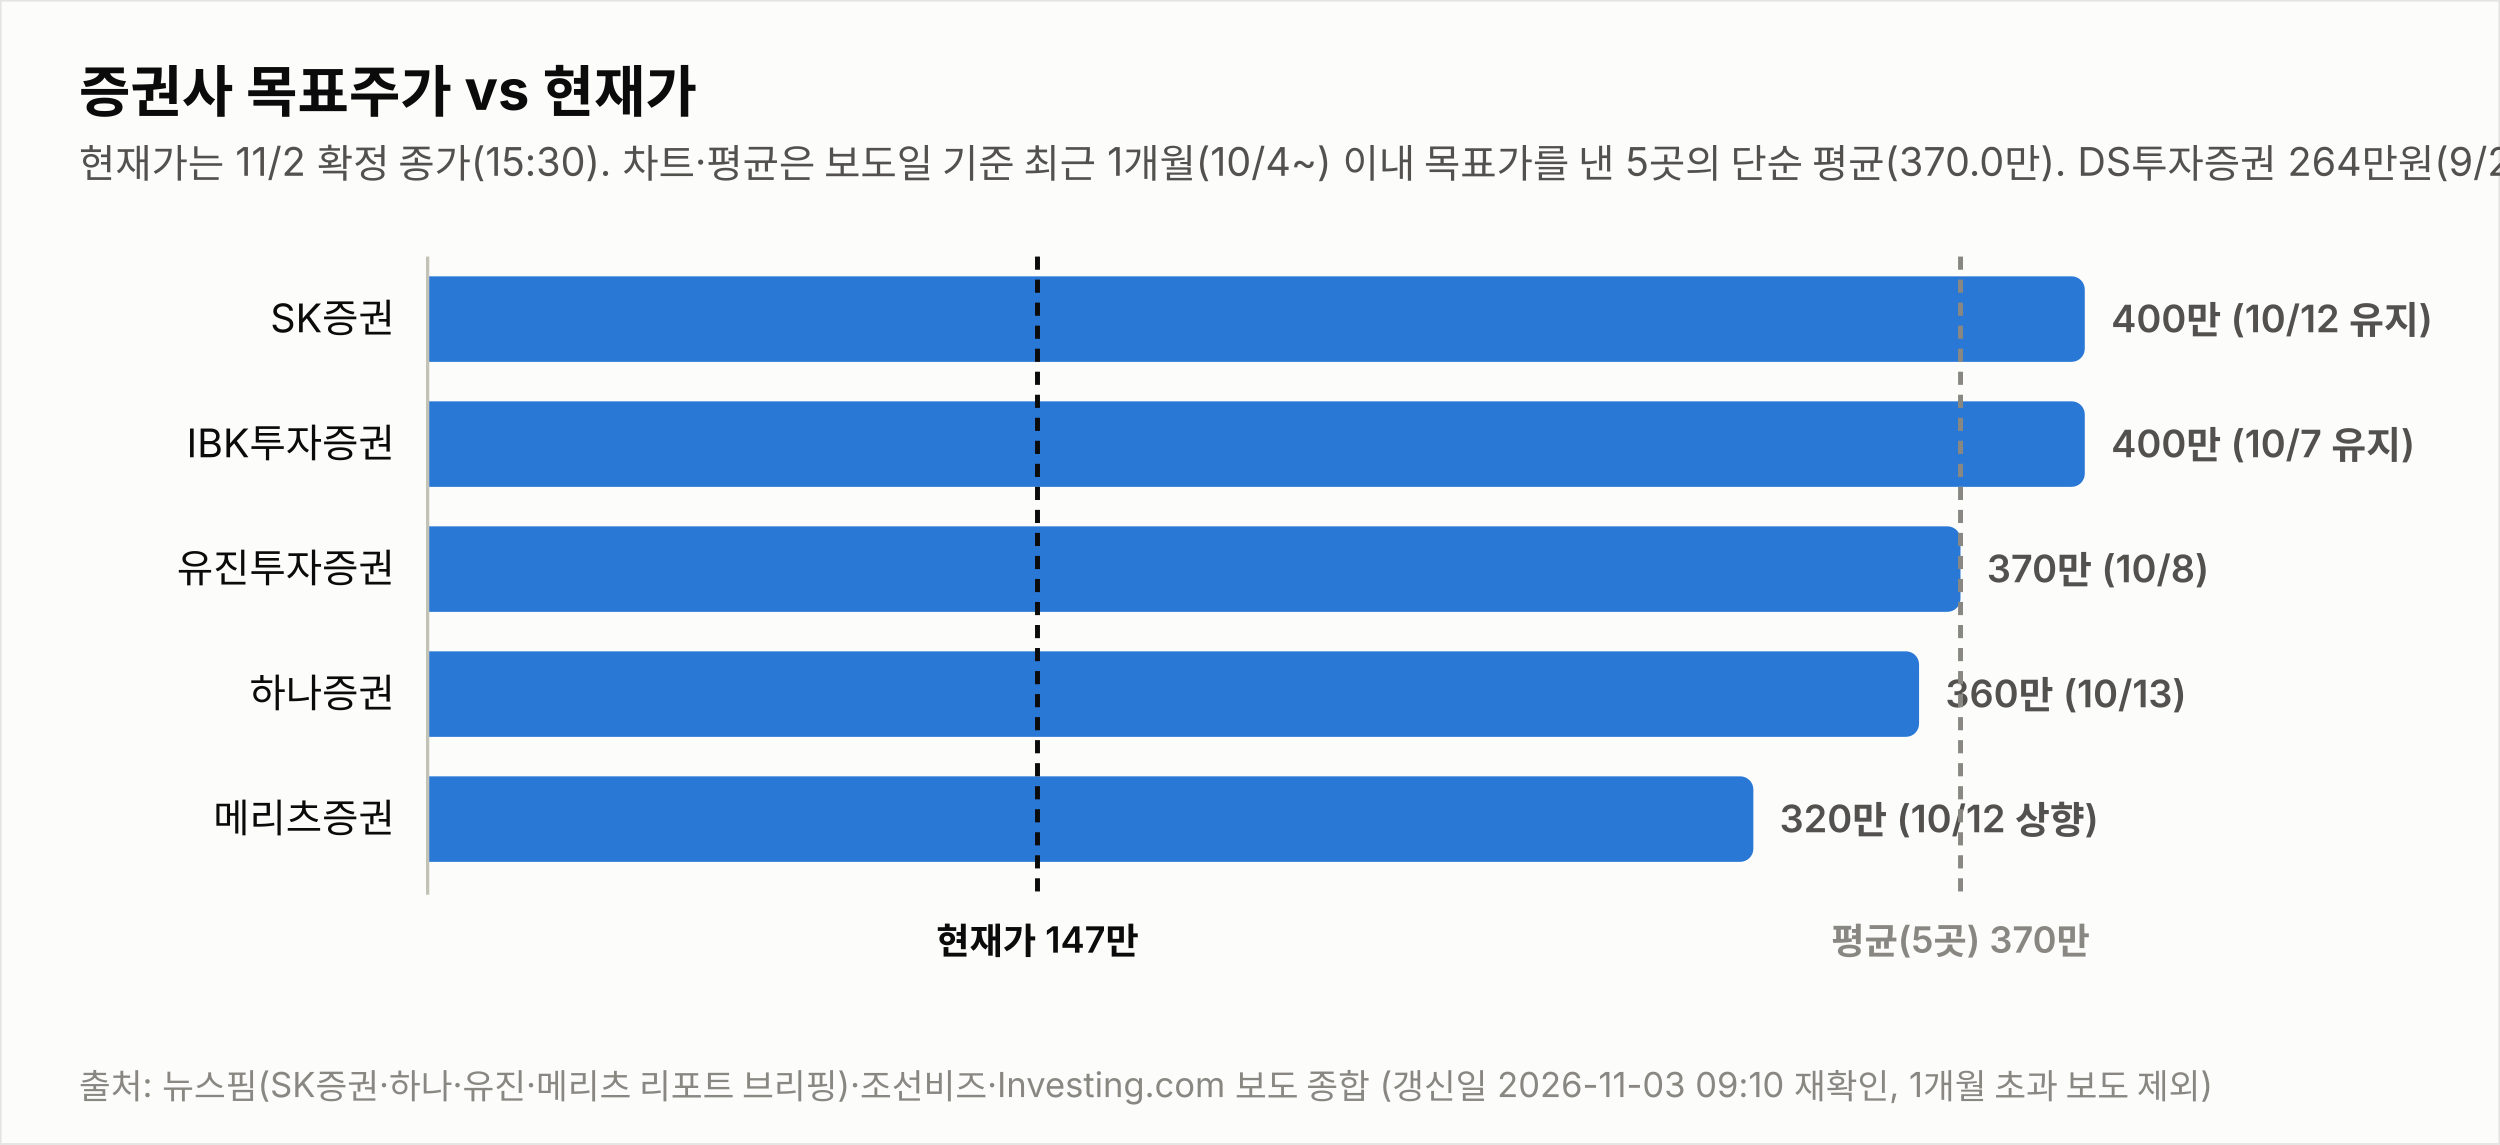
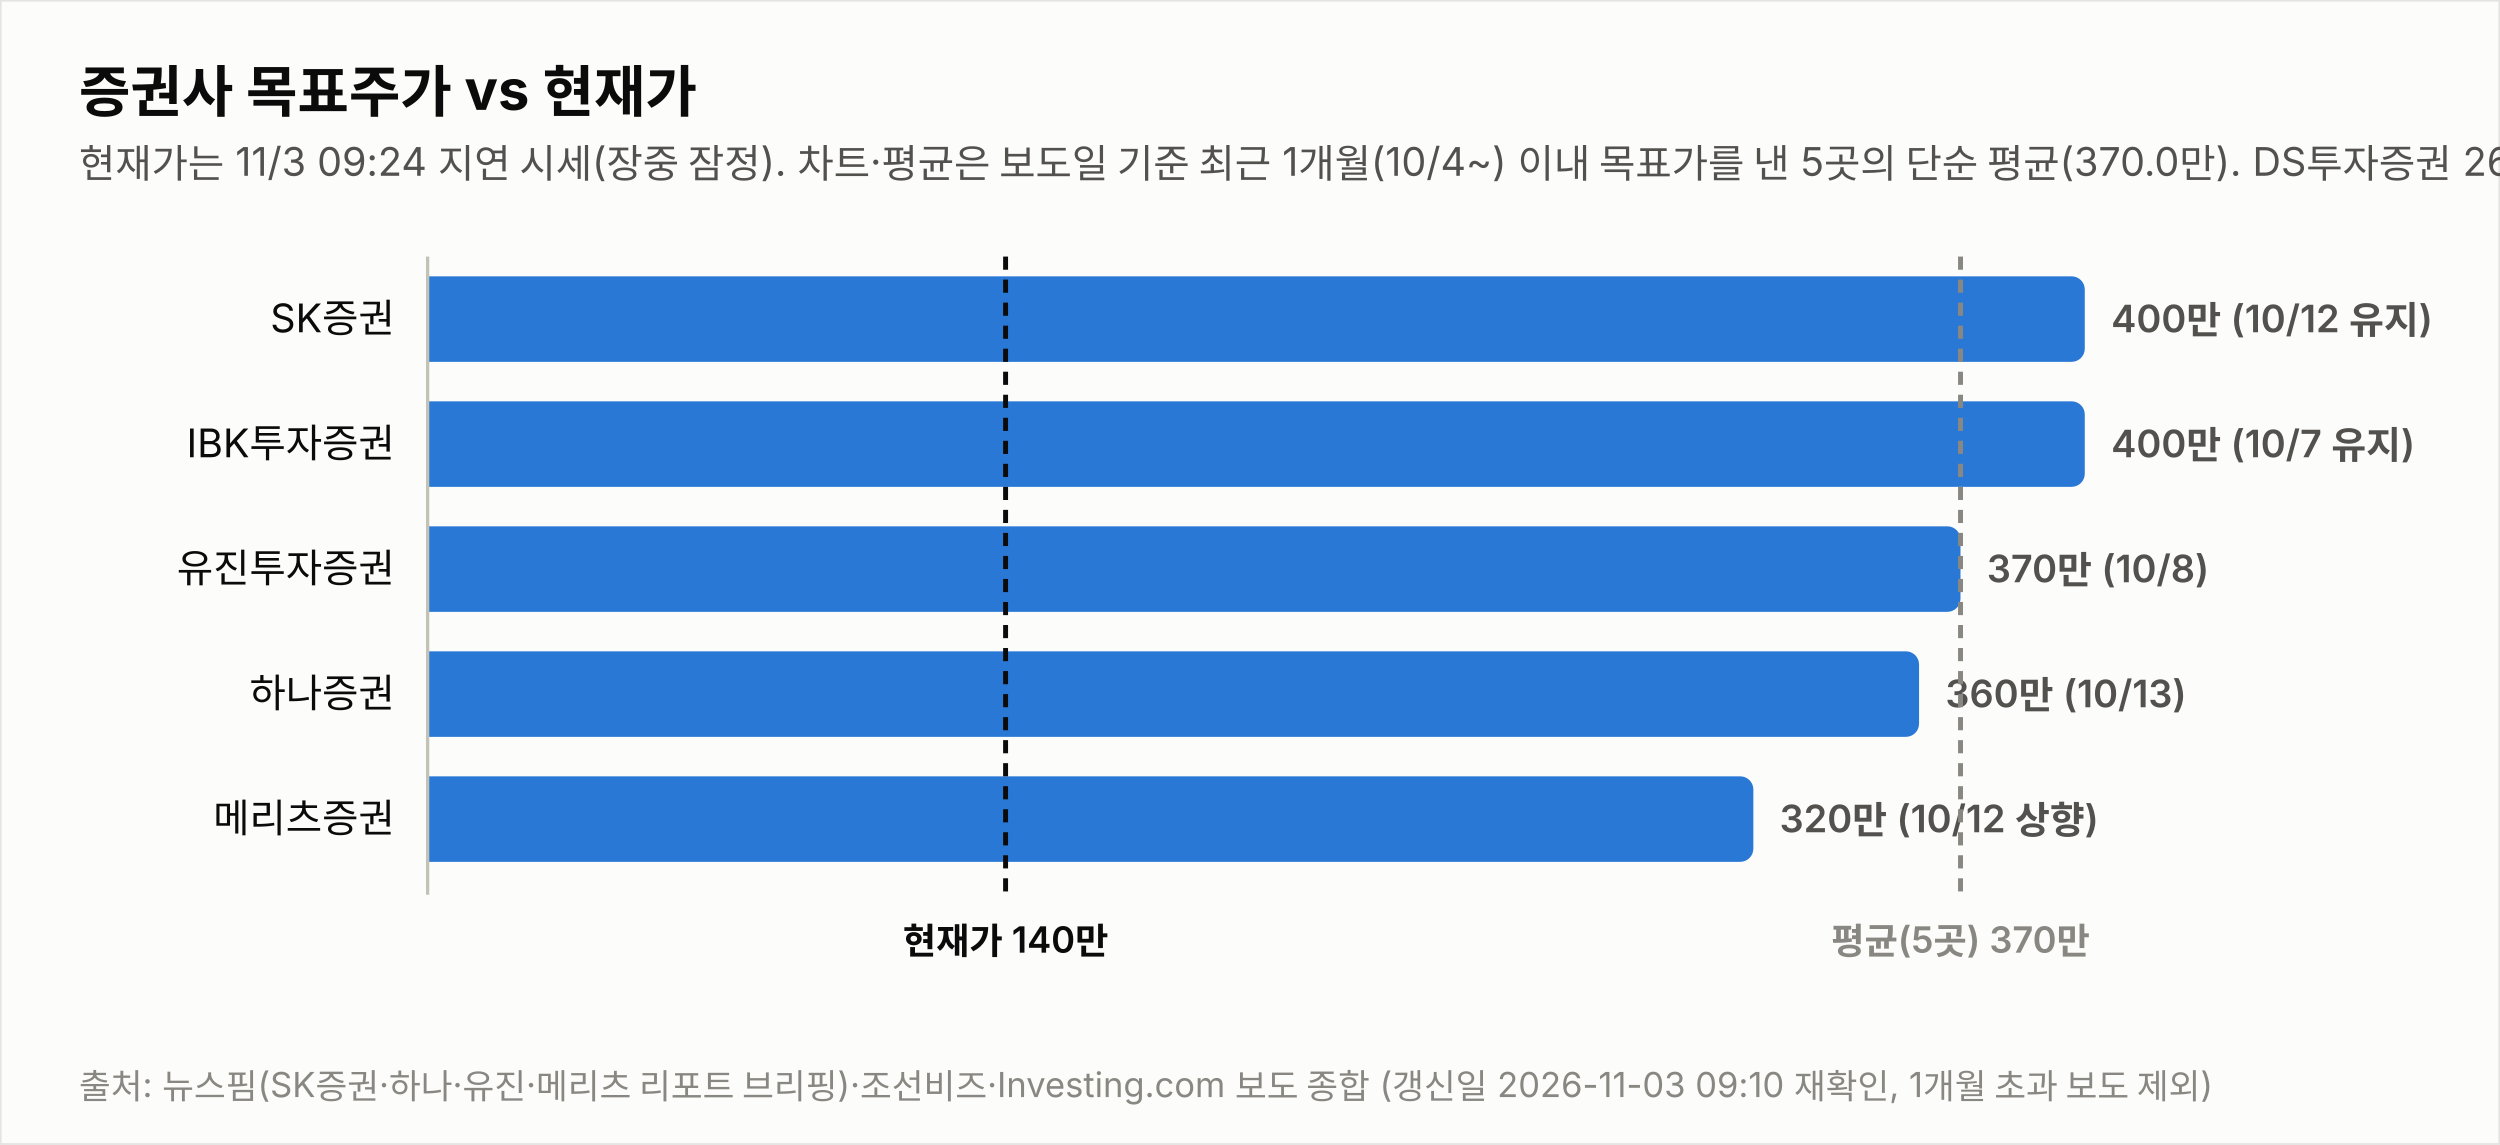
<svg xmlns="http://www.w3.org/2000/svg" width="760" height="348" viewBox="0 0 760 348" font-family="system-ui,-apple-system,&quot;Segoe UI&quot;,&quot;Malgun Gothic&quot;,&quot;Apple SD Gothic Neo&quot;,sans-serif">
  <rect width="760" height="348" fill="#fcfcfb" stroke="rgba(11,11,11,0.10)" />
  <text x="24" y="34" font-size="17" font-weight="700" fill="#0b0b0b">증권사 목표주가 vs 현재가</text>
-   <text x="24" y="54" font-size="12" fill="#52514e">현재가는 11/2 확정 종가(15:30). 차트·평균은 보도일 기준 최근 1개월(10/4~) 이내 목표가를 낸 5곳의 단순 평균(370.0만). DS투자증권 264만원(9/29)은 기준 창 이동으로 제외.</text>
+   <text x="24" y="54" font-size="12" fill="#52514e">현재가는 11/3 09:24 지연 시세(장중 잠정). 차트·평균은 보도일 기준 최근 1개월(10/4~) 이내 목표가를 낸 5곳의 단순 평균(370.0만). DS투자증권 264만원(9/29)은 기준 창 이동으로 제외.</text>
  <text x="120" y="101.0" font-size="12" fill="#0b0b0b" text-anchor="end">SK증권</text>
  <path d="M130,84 h499.774 a4,4 0 0 1 4,4 v18 a4,4 0 0 1 -4,4 h-499.774 z" fill="#2a78d6" opacity="1.0" />
  <text x="641.8" y="101.0" font-size="11.5" font-weight="600" fill="#52514e" style="font-variant-numeric:tabular-nums">400만 (10/12 유지)</text>
  <text x="120" y="139.0" font-size="12" fill="#0b0b0b" text-anchor="end">IBK투자증권</text>
  <path d="M130,122 h499.774 a4,4 0 0 1 4,4 v18 a4,4 0 0 1 -4,4 h-499.774 z" fill="#2a78d6" opacity="1.0" />
  <text x="641.8" y="139.0" font-size="11.5" font-weight="600" fill="#52514e" style="font-variant-numeric:tabular-nums">400만 (10/7 유지)</text>
  <text x="120" y="177.0" font-size="12" fill="#0b0b0b" text-anchor="end">유진투자증권</text>
  <path d="M130,160 h461.991 a4,4 0 0 1 4,4 v18 a4,4 0 0 1 -4,4 h-461.991 z" fill="#2a78d6" opacity="1.0" />
  <text x="604.0" y="177.0" font-size="11.5" font-weight="600" fill="#52514e" style="font-variant-numeric:tabular-nums">370만 (10/8)</text>
  <text x="120" y="215.0" font-size="12" fill="#0b0b0b" text-anchor="end">하나증권</text>
  <path d="M130,198 h449.396 a4,4 0 0 1 4,4 v18 a4,4 0 0 1 -4,4 h-449.396 z" fill="#2a78d6" opacity="1.0" />
  <text x="591.4" y="215.0" font-size="11.5" font-weight="600" fill="#52514e" style="font-variant-numeric:tabular-nums">360만 (10/13)</text>
  <text x="120" y="253.0" font-size="12" fill="#0b0b0b" text-anchor="end">메리츠증권</text>
  <path d="M130,236 h399.019 a4,4 0 0 1 4,4 v18 a4,4 0 0 1 -4,4 h-399.019 z" fill="#2a78d6" opacity="1.0" />
  <text x="541.0" y="253.0" font-size="11.5" font-weight="600" fill="#52514e" style="font-variant-numeric:tabular-nums">320만 (10/12 상향)</text>
  <line x1="130" y1="78" x2="130" y2="272" stroke="#c3c2b7" stroke-width="1" />
-   <line x1="315.4" y1="78" x2="315.4" y2="272" stroke="#0b0b0b" stroke-width="1.5" stroke-dasharray="4 3" />
-   <text x="315.4" y="290" font-size="11" font-weight="600" fill="#0b0b0b" text-anchor="middle">현재가 147만</text>
+   <line x1="305.7" y1="78" x2="305.7" y2="272" stroke="#0b0b0b" stroke-width="1.5" stroke-dasharray="4 3" />
+   <text x="305.7" y="290" font-size="11" font-weight="600" fill="#0b0b0b" text-anchor="middle">현재가 140만</text>
  <line x1="596.0" y1="78" x2="596.0" y2="272" stroke="#898781" stroke-width="1.5" stroke-dasharray="4 3" />
  <text x="596.0" y="290" font-size="11" font-weight="600" fill="#898781" text-anchor="middle">평균(5곳) 370만</text>
  <text x="24" y="334" font-size="10.5" fill="#898781">출처: 뉴스핌(SK증권·하나·유진·메리츠 리포트 브리핑)·조선비즈·Investing.com 보도 종합 (갱신일 2026-11-03 09:10 재확인, 1개월 초과 보도 제외)</text>
</svg>
